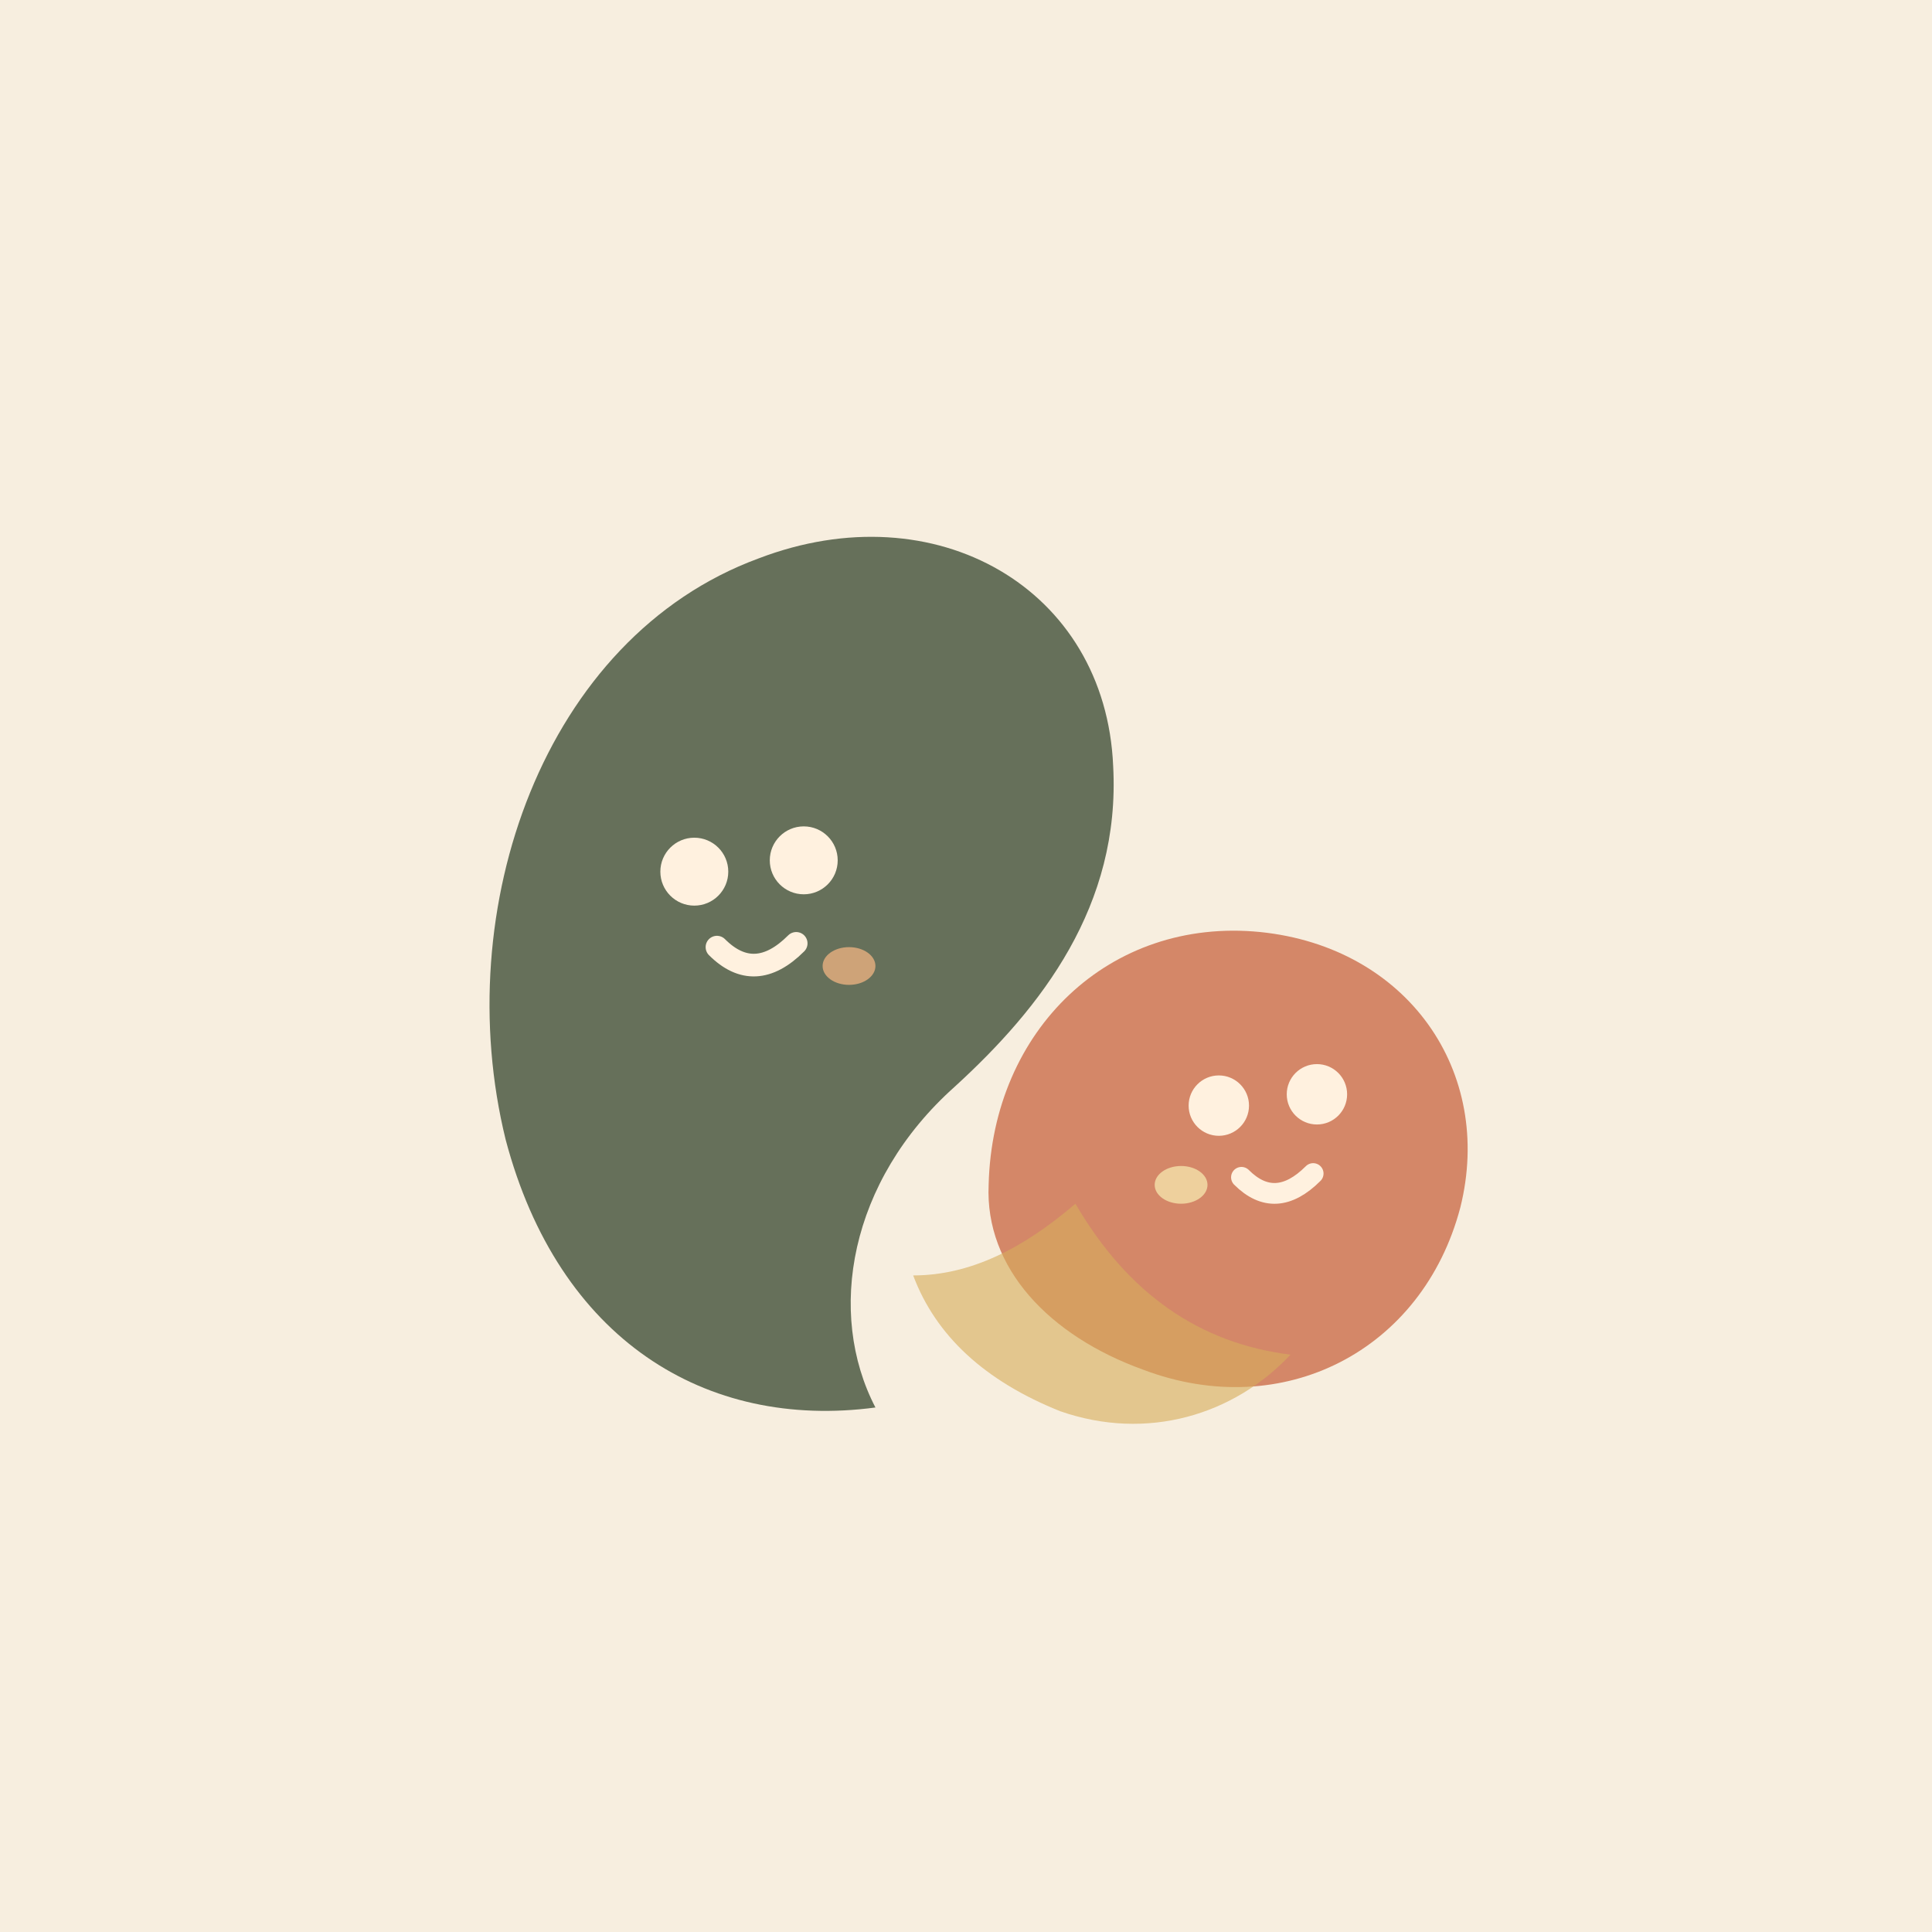
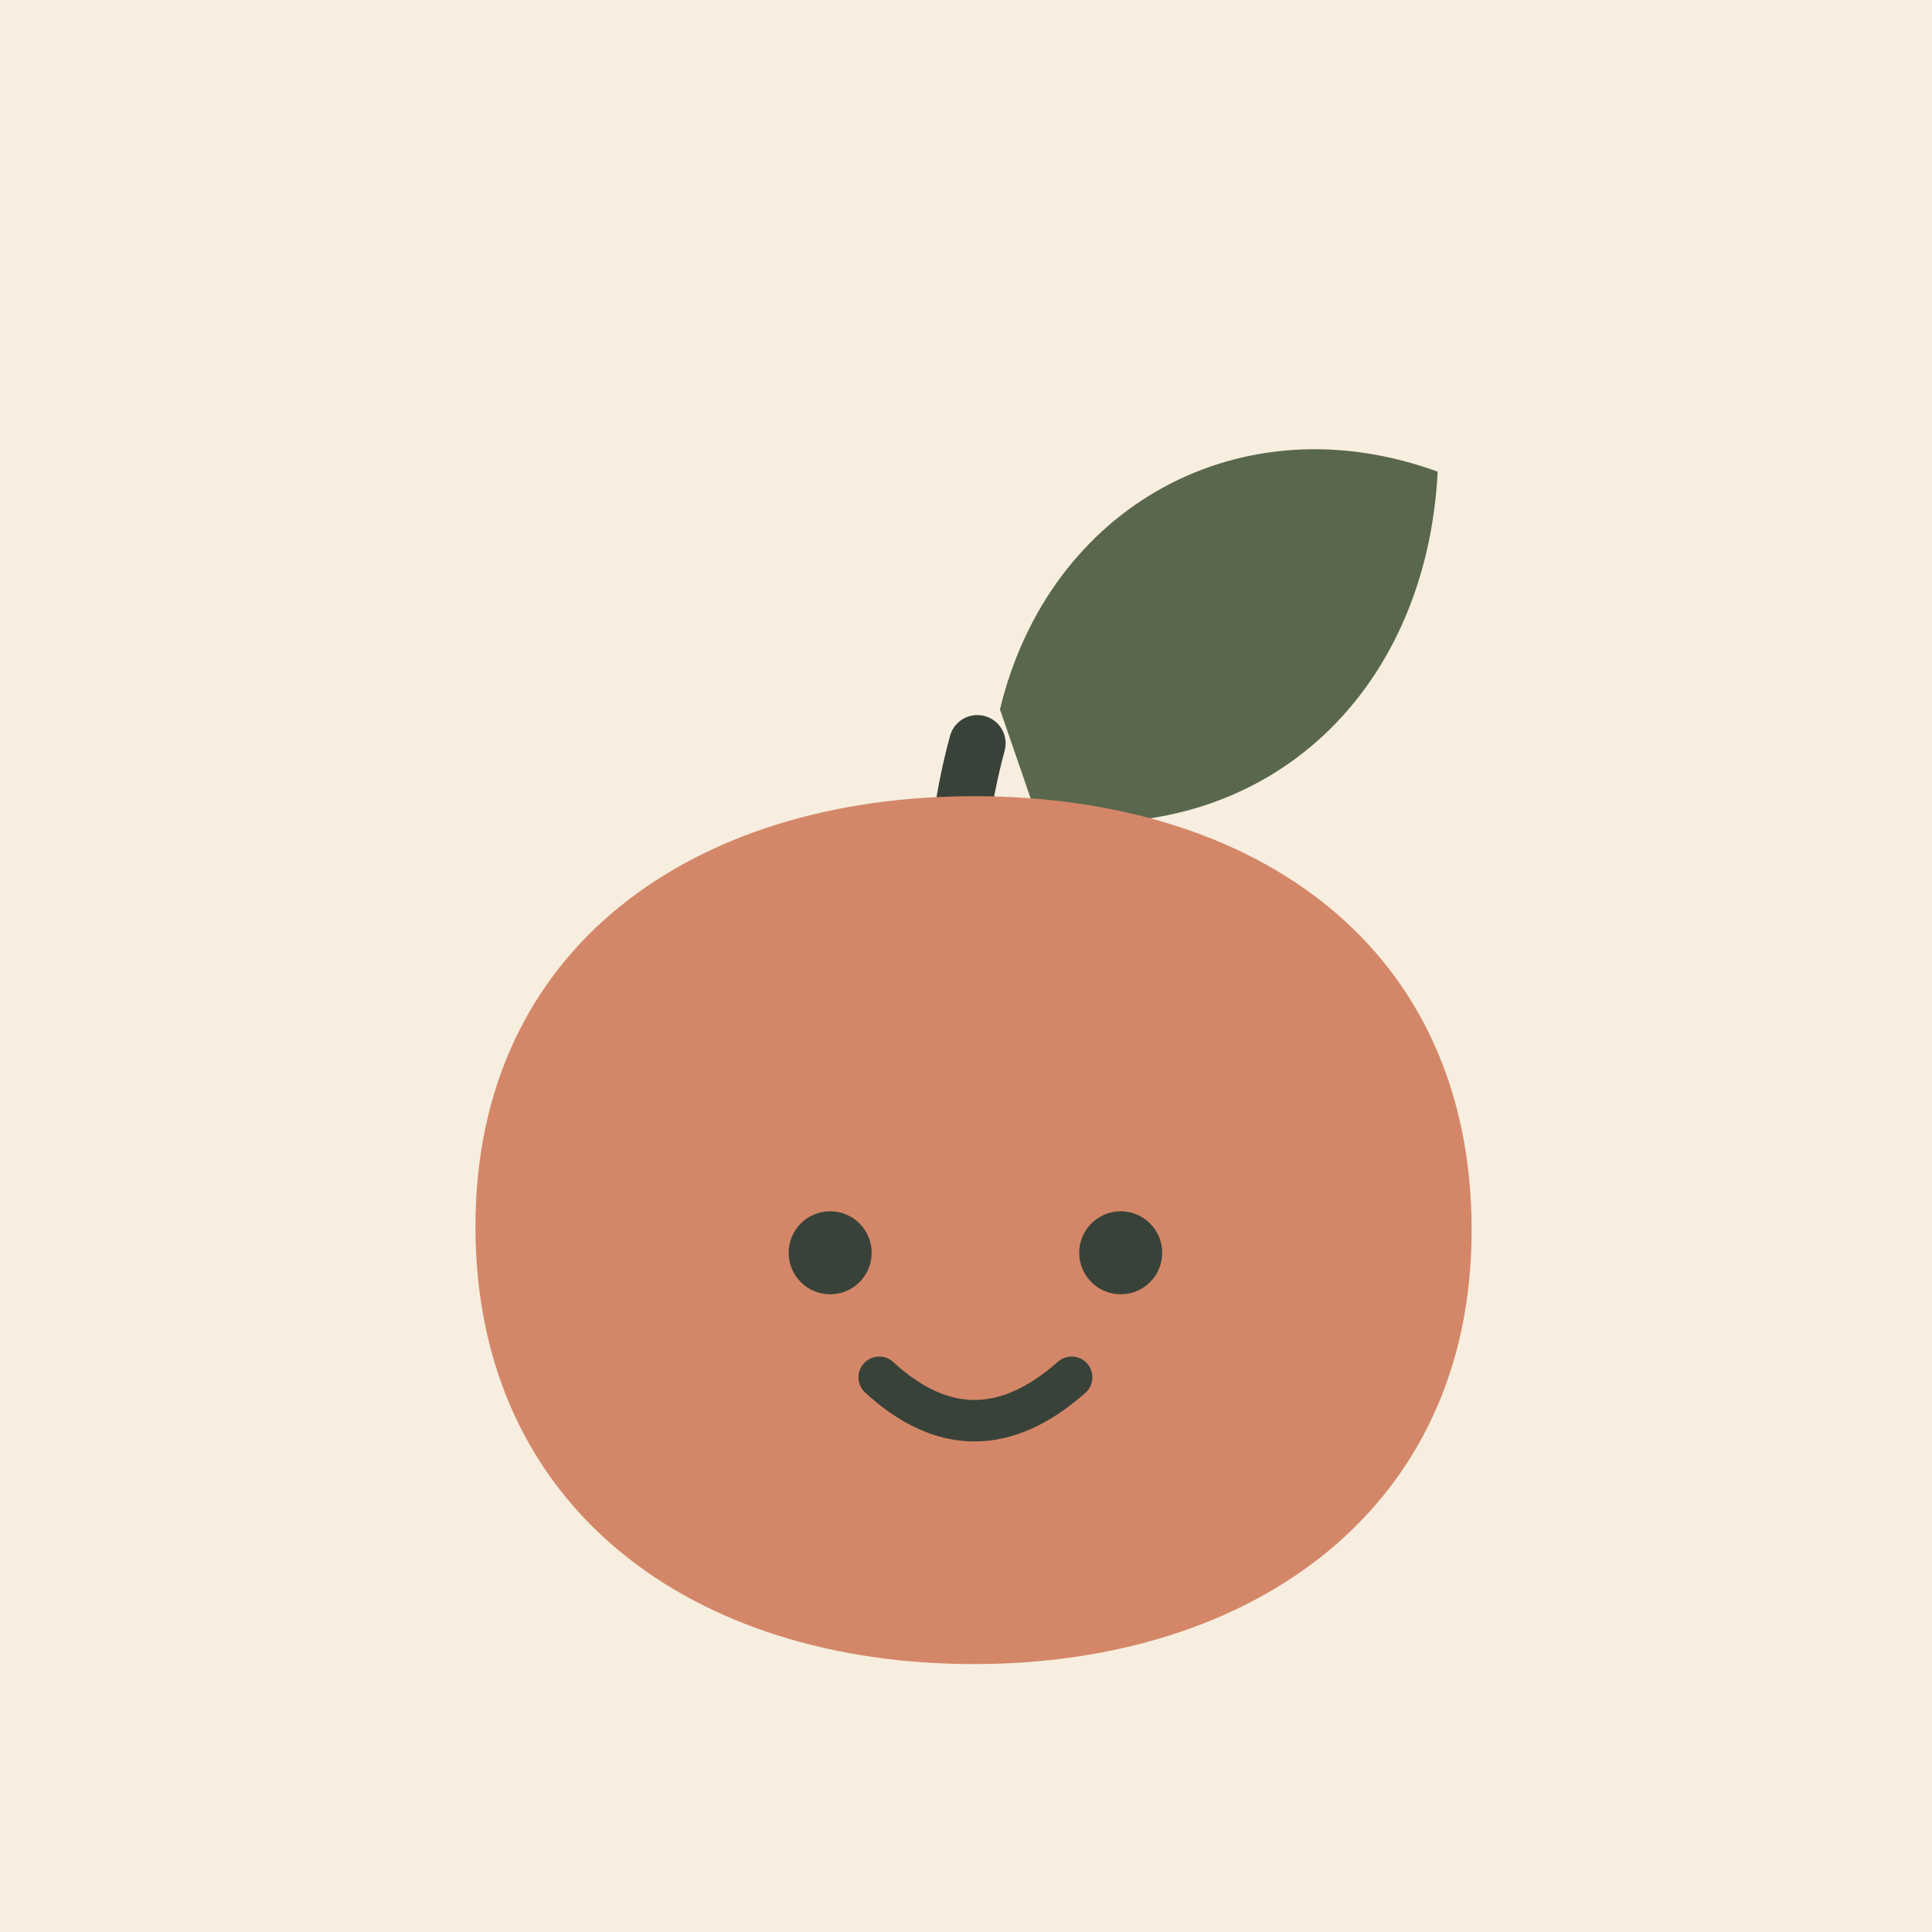
<svg xmlns="http://www.w3.org/2000/svg" viewBox="0 0 512 512" fill="none">
  <rect width="512" height="512" fill="#F7EEDF" />
-   <path d="M134 302c-15-61 10-133 67-154 47-18 92 8 94 55 2 37-19 64-42 85-28 25-34 60-21 85-45 6-84-18-98-71Z" fill="#66705A" />
-   <path d="M262 314c1-41 32-71 72-67 39 4 62 37 53 73-10 38-47 57-84 43-25-9-42-27-41-49Z" fill="#D48768" />
-   <path d="M285 319c14 24 33 37 57 40-15 16-38 23-61 15-20-8-33-20-39-36 15 0 29-7 43-19Z" fill="#D6AD5C" opacity=".62" />
-   <circle cx="184" cy="231" r="9" fill="#FFF1DF" />
-   <circle cx="213" cy="228" r="9" fill="#FFF1DF" />
-   <path d="M190 251q10 10 21-1" stroke="#FFF1DF" stroke-width="6" stroke-linecap="round" fill="none" />
-   <ellipse cx="225" cy="256" rx="7" ry="5" fill="#E8B080" opacity=".8" />
-   <circle cx="323" cy="293" r="8" fill="#FFF1DF" />
-   <circle cx="349" cy="290" r="8" fill="#FFF1DF" />
-   <path d="M329 312q9 9 19-1" stroke="#FFF1DF" stroke-width="5.5" stroke-linecap="round" fill="none" />
-   <ellipse cx="313" cy="314" rx="7" ry="5" fill="#F2DBA6" opacity=".86" />
+   <path d="M265 188c13-54 64-82 116-63-3 59-46 100-106 92Z" fill="#59674D" />
+   <path d="M259 197c-7 26-7 48 1 71" stroke="#394238" stroke-width="15" stroke-linecap="round" />
+   <path d="M126 325c0-74 58-114 132-114 75 0 132 40 132 115 0 74-58 115-132 115s-132-41-132-116Z" fill="#D48768" />
+   <circle cx="220" cy="332" r="11" fill="#394238" />
+   <circle cx="297" cy="332" r="11" fill="#394238" />
+   <path d="M233 365q25 23 51 0" stroke="#394238" stroke-width="11" stroke-linecap="round" fill="none" />
</svg>
